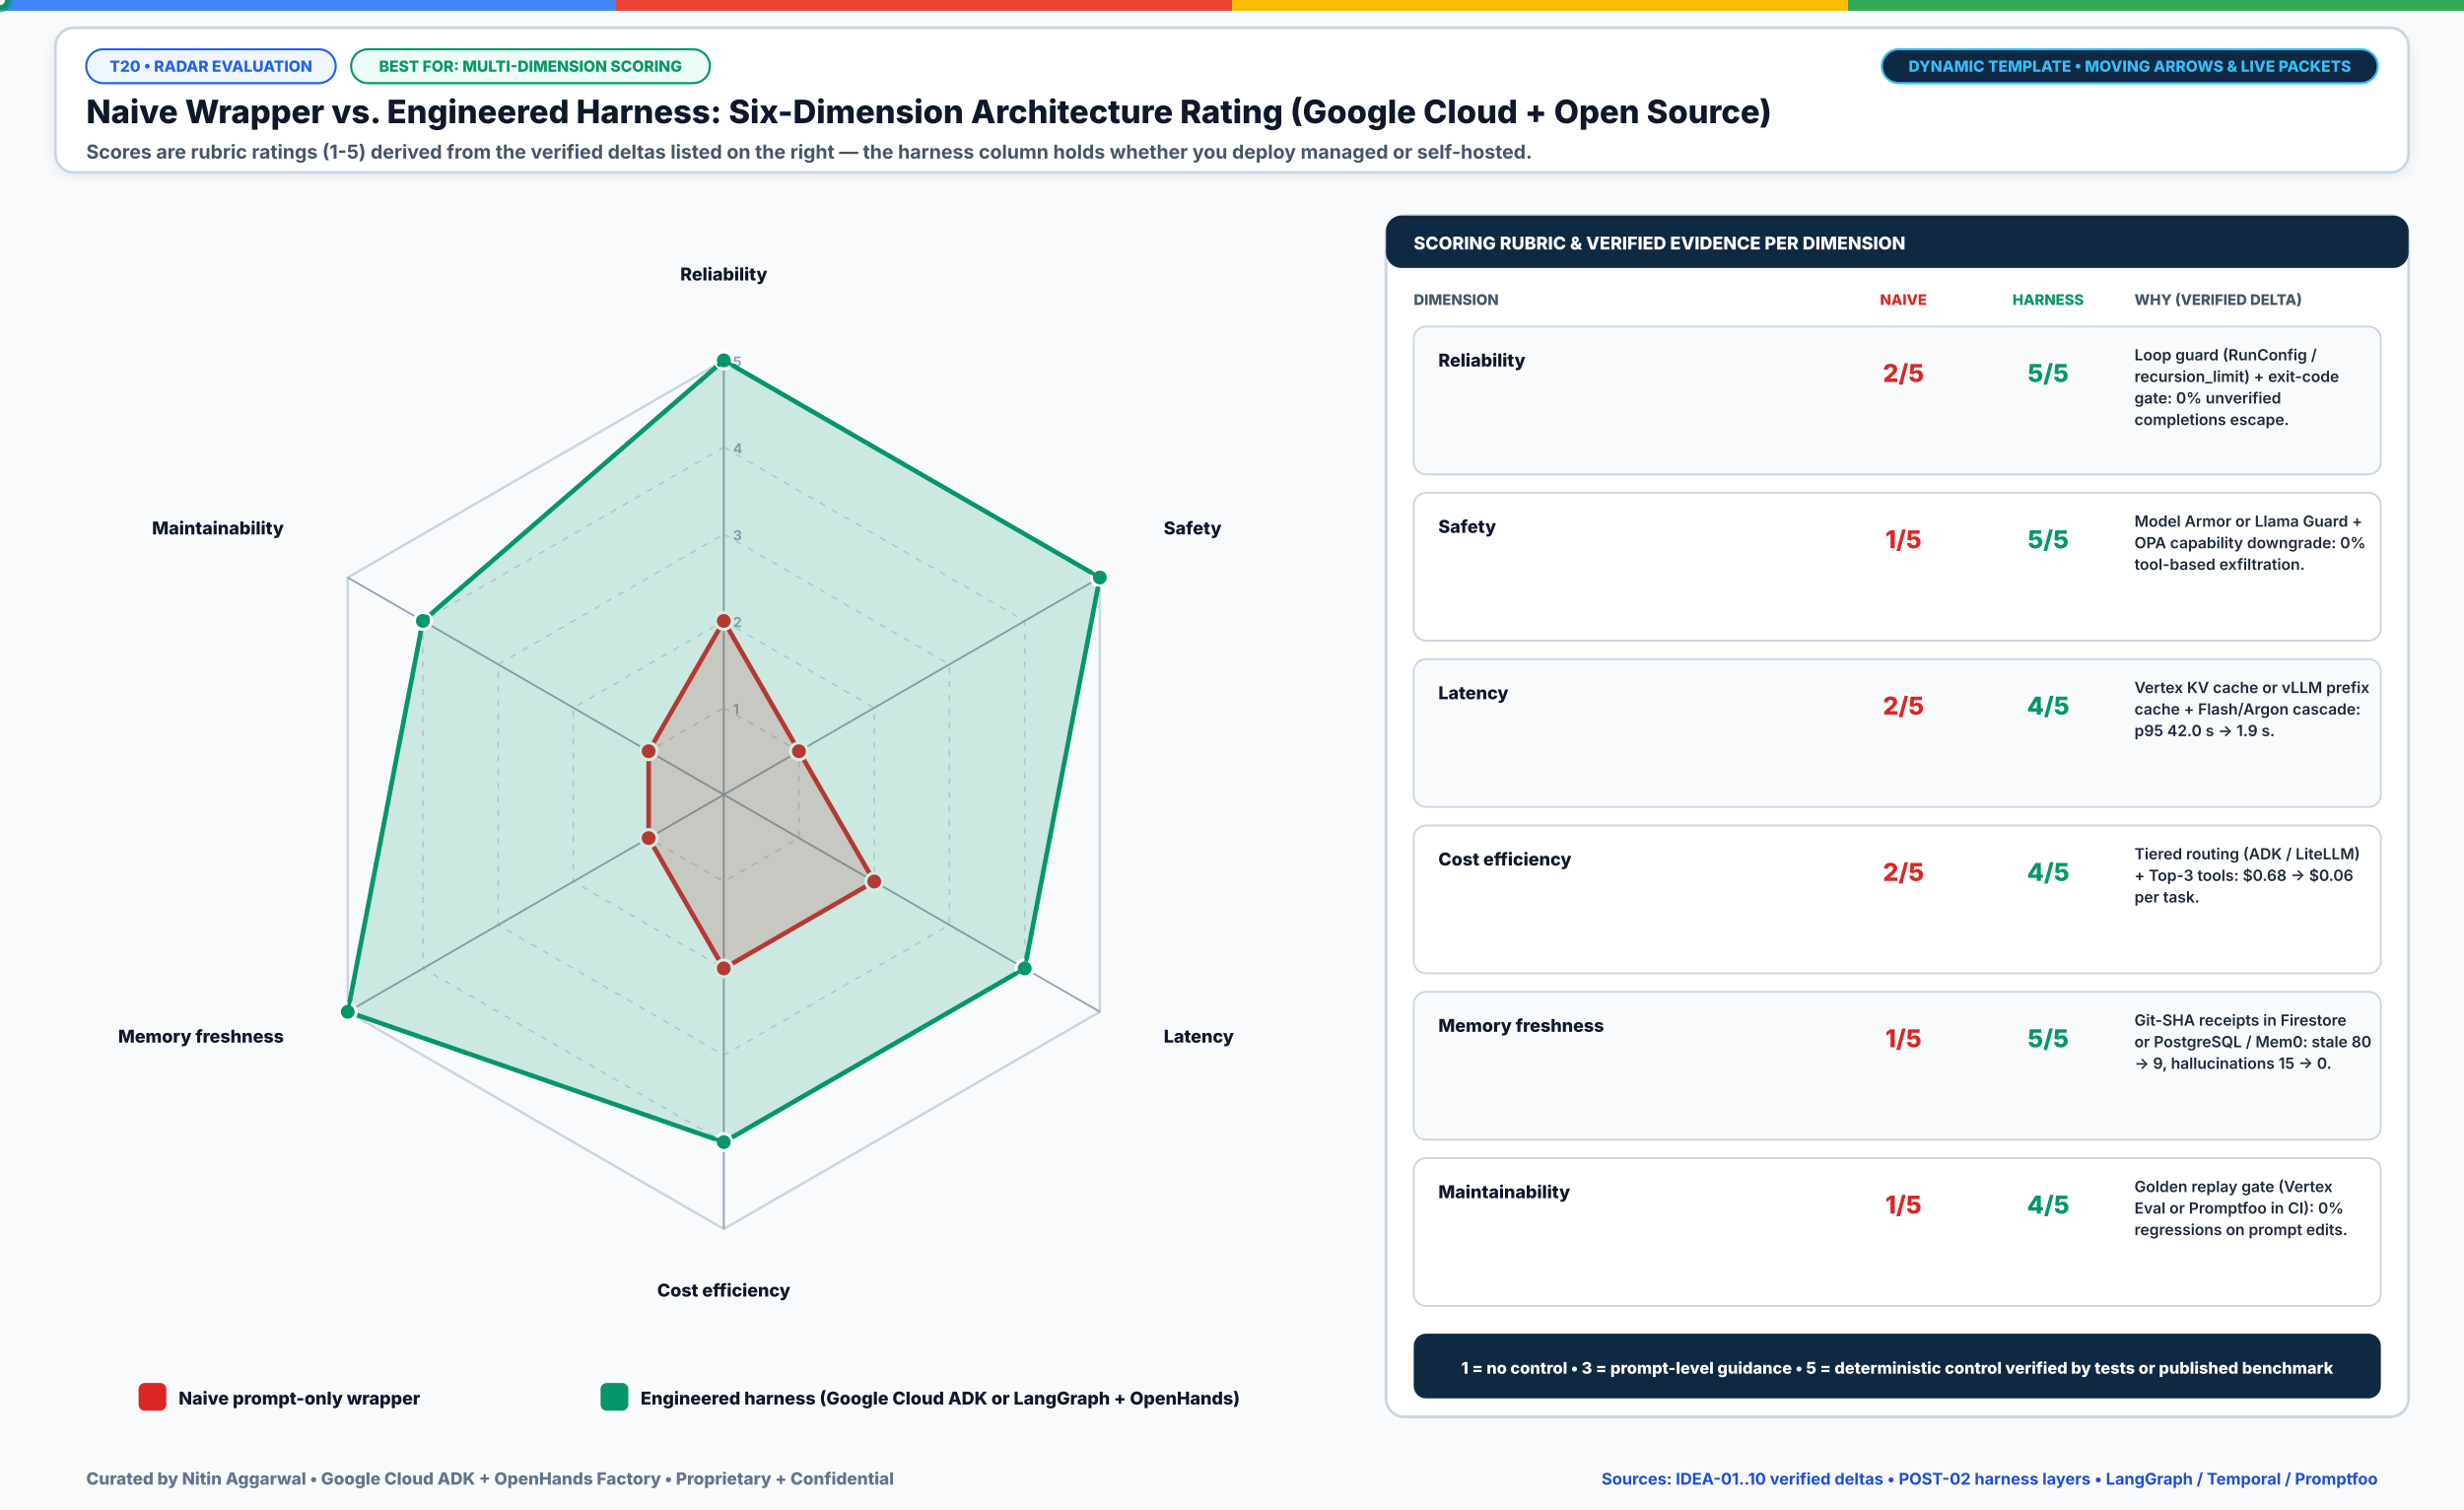
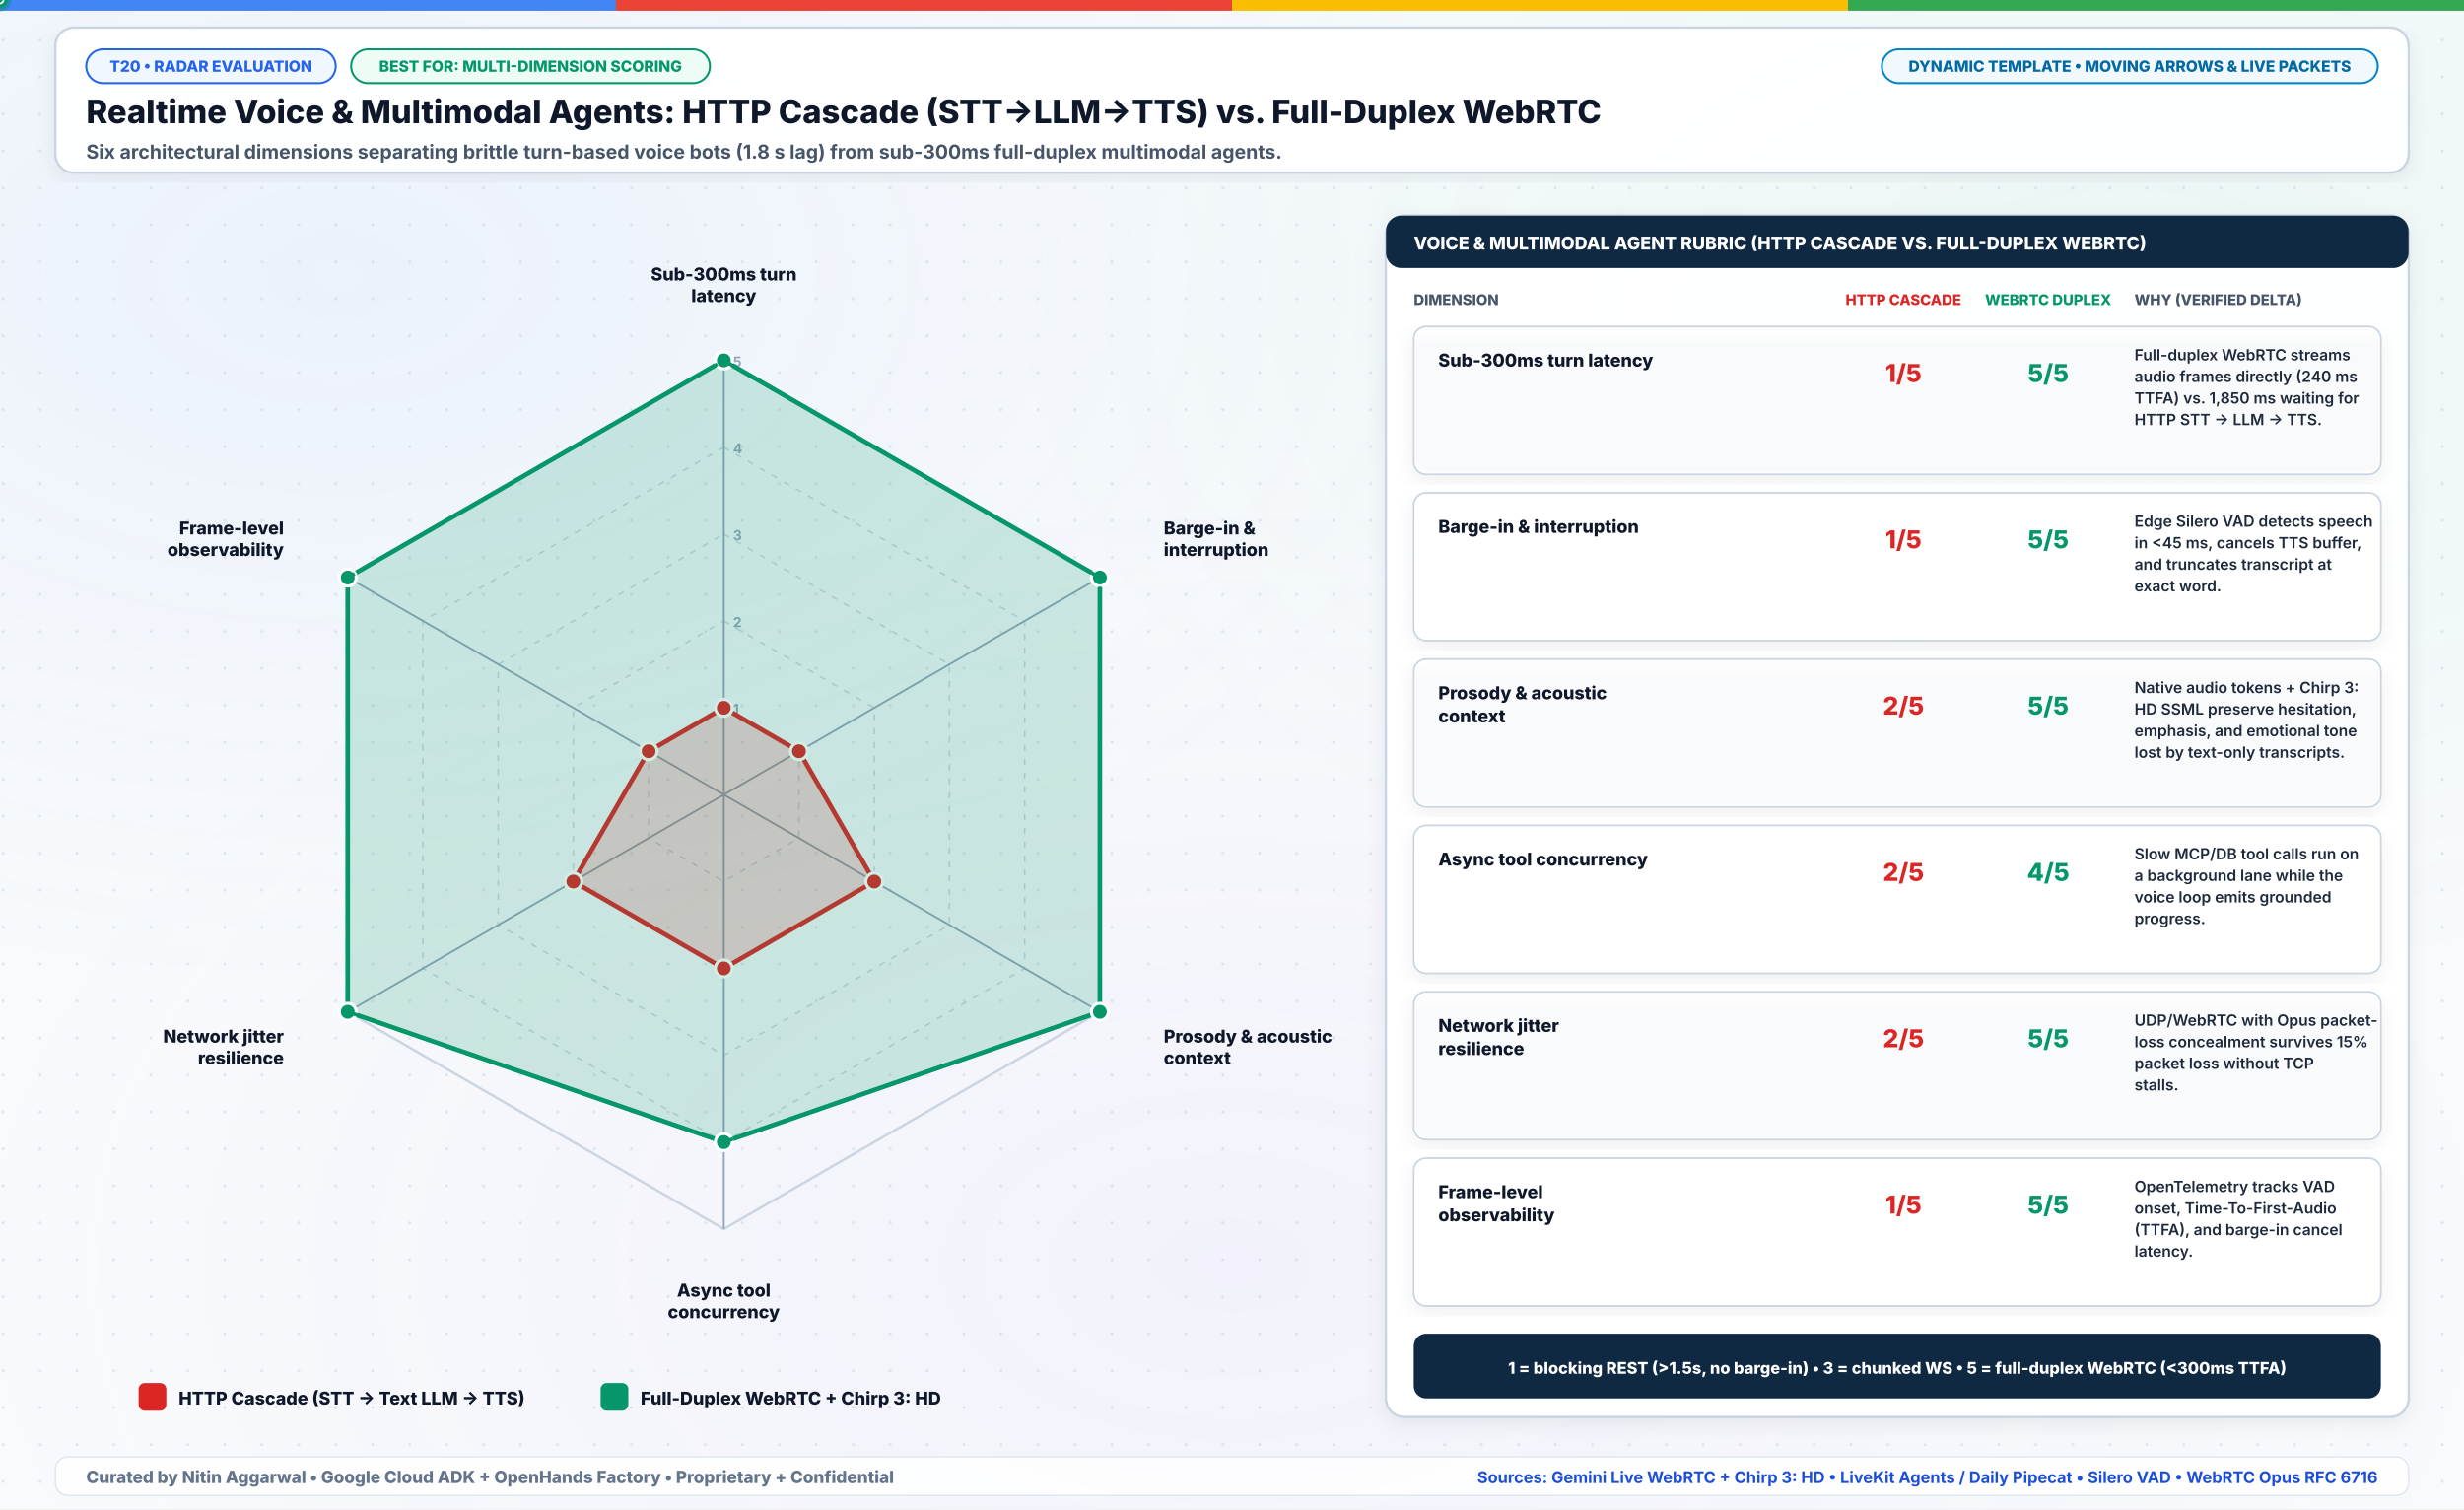
<svg xmlns="http://www.w3.org/2000/svg" viewBox="0 0 1600 980" width="1600" height="980">
  <defs>
-     <filter id="shadow" x="-2%" y="-2%" width="104%" height="108%">
-       <feDropShadow dx="0" dy="3" stdDeviation="4" flood-color="#0F172A" flood-opacity="0.06" />
+     <filter id="shadow" x="-3%" y="-3%" width="106%" height="110%">
+       <feDropShadow dx="0" dy="4" stdDeviation="6" flood-color="#0F172A" flood-opacity="0.065" />
    </filter>
+     <linearGradient id="glassCardGrad" x1="0" y1="0" x2="0" y2="1">
+       <stop offset="0%" stop-color="#FFFFFF" stop-opacity="0.96" />
+       <stop offset="100%" stop-color="#F8FAFC" stop-opacity="0.90" />
+     </linearGradient>
+     <linearGradient id="glassSheen" x1="0" y1="0" x2="0" y2="1">
+       <stop offset="0%" stop-color="#FFFFFF" stop-opacity="0.72" />
+       <stop offset="100%" stop-color="#FFFFFF" stop-opacity="0.0" />
+     </linearGradient>
+     <radialGradient id="meshBlue" cx="14%" cy="18%" r="48%">
+       <stop offset="0%" stop-color="#4285F4" stop-opacity="0.065" />
+       <stop offset="100%" stop-color="#4285F4" stop-opacity="0.0" />
+     </radialGradient>
+     <radialGradient id="meshEmerald" cx="86%" cy="20%" r="46%">
+       <stop offset="0%" stop-color="#10B981" stop-opacity="0.055" />
+       <stop offset="100%" stop-color="#10B981" stop-opacity="0.0" />
+     </radialGradient>
+     <radialGradient id="meshViolet" cx="50%" cy="84%" r="52%">
+       <stop offset="0%" stop-color="#8B5CF6" stop-opacity="0.048" />
+       <stop offset="100%" stop-color="#8B5CF6" stop-opacity="0.0" />
+     </radialGradient>
+     <pattern id="archGrid" width="24" height="24" patternUnits="userSpaceOnUse">
+       <circle cx="2" cy="2" r="1" fill="#94A3B8" fill-opacity="0.22" />
+     </pattern>
    <style>
@keyframes flowDash { from { stroke-dashoffset: 40; } to { stroke-dashoffset: 0; } }
.flow-line { animation: flowDash 1.0s linear infinite; }
@keyframes pulseStroke { 0%,100% { stroke-width: 2.4px; } 50% { stroke-width: 5px; } }
.pulse { animation: pulseStroke 2.2s ease-in-out infinite; }
@keyframes blink { 0%,100% { opacity: 1; } 50% { opacity: 0.35; } }
.blink { animation: blink 1.4s ease-in-out infinite; }
@keyframes growX { from { transform: scaleX(0.02); } to { transform: scaleX(1); } }
.grow-x { transform-box: fill-box; transform-origin: left center; animation: growX 1.5s ease-out 0.2s both; }
@keyframes breathe { 0%,100% { transform: scale(1); } 50% { transform: scale(1.05); } }
.breathe { transform-box: fill-box; transform-origin: center; animation: breathe 2.6s ease-in-out infinite; }
</style>
  </defs>
  <rect x="0.0" y="0.0" width="1600.0" height="980.0" rx="0" fill="#F8FAFC" />
+   <rect x="0" y="0" width="1600" height="980" fill="url(#meshBlue)" />
+   <rect x="0" y="0" width="1600" height="980" fill="url(#meshEmerald)" />
+   <rect x="0" y="0" width="1600" height="980" fill="url(#meshViolet)" />
+   <rect x="0" y="0" width="1600" height="980" fill="url(#archGrid)" />
  <rect x="0.0" y="0.0" width="400.0" height="7.0" rx="0" fill="#4285F4" />
  <rect x="400.0" y="0.0" width="400.0" height="7.0" rx="0" fill="#EA4335" />
  <rect x="800.0" y="0.0" width="400.0" height="7.0" rx="0" fill="#FBBC04" />
  <rect x="1200.0" y="0.0" width="400.0" height="7.0" rx="0" fill="#34A853" />
-   <rect x="36.0" y="18.0" width="1528.0" height="94.0" rx="12" fill="#FFFFFF" stroke="#CBD5E1" stroke-width="1.8" filter="url(#shadow)" />
-   <rect x="56.0" y="32.0" width="162" height="22" rx="11.0" fill="#EFF6FF" stroke="#2563EB" stroke-width="1.4" />
+   <rect x="36.0" y="18.0" width="1528.0" height="94.0" rx="12" fill="#FFFFFF" stroke="#CBD5E1" stroke-width="1.8" filter="url(#shadow)" fill-opacity="0.96" />
+   <rect x="37.2" y="19.2" width="1525.6" height="91.6" rx="10.8" fill="none" stroke="#FFFFFF" stroke-opacity="0.82" stroke-width="1" />
+   <rect x="38.0" y="19.8" width="1524.0" height="11.3" rx="9.8" fill="url(#glassSheen)" pointer-events="none" />
+   <rect x="56.0" y="32.0" width="162" height="22" rx="11.0" fill="#EFF6FF" fill-opacity="0.98" stroke="#2563EB" stroke-width="1.3" />
  <text x="137.0" y="46.6" font-family="Inter, -apple-system, Helvetica, Arial, sans-serif" font-size="10" font-weight="800" fill="#2563EB" text-anchor="middle">T20 • RADAR EVALUATION</text>
-   <rect x="228.0" y="32.0" width="233" height="22" rx="11.0" fill="#ECFDF5" stroke="#059669" stroke-width="1.4" />
+   <rect x="228.0" y="32.0" width="233" height="22" rx="11.0" fill="#ECFDF5" fill-opacity="0.98" stroke="#059669" stroke-width="1.3" />
  <text x="344.5" y="46.6" font-family="Inter, -apple-system, Helvetica, Arial, sans-serif" font-size="10" font-weight="800" fill="#059669" text-anchor="middle">BEST FOR: MULTI-DIMENSION SCORING</text>
-   <rect x="1222.0" y="32.0" width="322" height="22" rx="11.0" fill="#0F2942" stroke="#38BDF8" stroke-width="1.4" />
-   <text x="1383.0" y="46.6" font-family="Inter, -apple-system, Helvetica, Arial, sans-serif" font-size="10" font-weight="800" fill="#38BDF8" text-anchor="middle">DYNAMIC TEMPLATE • MOVING ARROWS &amp; LIVE PACKETS</text>
-   <text x="56.0" y="80.0" font-family="Inter, -apple-system, Helvetica, Arial, sans-serif" font-size="21" font-weight="800" fill="#0F172A" text-anchor="start">Naive Wrapper vs. Engineered Harness: Six-Dimension Architecture Rating (Google Cloud + Open Source)</text>
-   <text x="56.0" y="103.0" font-family="Inter, -apple-system, Helvetica, Arial, sans-serif" font-size="12.5" font-weight="700" fill="#475569" text-anchor="start">Scores are rubric ratings (1-5) derived from the verified deltas listed on the right — the harness column holds whether you deploy managed or self-hosted.</text>
+   <rect x="1222.0" y="32.0" width="322" height="22" rx="11.0" fill="#F0F9FF" fill-opacity="0.98" stroke="#0284C7" stroke-width="1.3" />
+   <text x="1383.0" y="46.6" font-family="Inter, -apple-system, Helvetica, Arial, sans-serif" font-size="10" font-weight="800" fill="#0369A1" text-anchor="middle">DYNAMIC TEMPLATE • MOVING ARROWS &amp; LIVE PACKETS</text>
+   <text x="56.0" y="80.0" font-family="Inter, -apple-system, Helvetica, Arial, sans-serif" font-size="21" font-weight="800" fill="#0F172A" text-anchor="start">Realtime Voice &amp; Multimodal Agents: HTTP Cascade (STT-&gt;LLM-&gt;TTS) vs. Full-Duplex WebRTC</text>
+   <text x="56.0" y="103.0" font-family="Inter, -apple-system, Helvetica, Arial, sans-serif" font-size="12.5" font-weight="700" fill="#475569" text-anchor="start">Six architectural dimensions separating brittle turn-based voice bots (1.8 s lag) from sub-300ms full-duplex multimodal agents.</text>
  <polygon points="470.0,459.6 518.8,487.8 518.8,544.2 470.0,572.4 421.2,544.2 421.2,487.8" fill="none" stroke="#CBD5E1" stroke-width="1" stroke-dasharray="4 5" />
  <text x="476.0" y="463.6" font-family="Inter, -apple-system, Helvetica, Arial, sans-serif" font-size="9" font-weight="700" fill="#94A3B8" text-anchor="start">1</text>
  <polygon points="470.0,403.2 567.7,459.6 567.7,572.4 470.0,628.8 372.3,572.4 372.3,459.6" fill="none" stroke="#CBD5E1" stroke-width="1" stroke-dasharray="4 5" />
  <text x="476.0" y="407.2" font-family="Inter, -apple-system, Helvetica, Arial, sans-serif" font-size="9" font-weight="700" fill="#94A3B8" text-anchor="start">2</text>
  <polygon points="470.0,346.8 616.5,431.4 616.5,600.6 470.0,685.2 323.5,600.6 323.5,431.4" fill="none" stroke="#CBD5E1" stroke-width="1" stroke-dasharray="4 5" />
  <text x="476.0" y="350.8" font-family="Inter, -apple-system, Helvetica, Arial, sans-serif" font-size="9" font-weight="700" fill="#94A3B8" text-anchor="start">3</text>
  <polygon points="470.0,290.4 665.4,403.2 665.4,628.8 470.0,741.6 274.6,628.8 274.6,403.2" fill="none" stroke="#CBD5E1" stroke-width="1" stroke-dasharray="4 5" />
  <text x="476.0" y="294.4" font-family="Inter, -apple-system, Helvetica, Arial, sans-serif" font-size="9" font-weight="700" fill="#94A3B8" text-anchor="start">4</text>
  <polygon points="470.0,234.0 714.2,375.0 714.2,657.0 470.0,798.0 225.8,657.0 225.8,375.0" fill="none" stroke="#CBD5E1" stroke-width="1.6" stroke-dasharray="" />
  <text x="476.0" y="238.0" font-family="Inter, -apple-system, Helvetica, Arial, sans-serif" font-size="9" font-weight="700" fill="#94A3B8" text-anchor="start">5</text>
  <line x1="470" y1="516" x2="470.0" y2="234.0" stroke="#94A3B8" stroke-width="1.2" />
-   <text x="470.0" y="182.1" font-family="Inter, -apple-system, Helvetica, Arial, sans-serif" font-size="11.5" font-weight="800" fill="#0F172A" text-anchor="middle">Reliability</text>
+   <text x="470.0" y="182.1" font-family="Inter, -apple-system, Helvetica, Arial, sans-serif" font-size="11.5" font-weight="800" fill="#0F172A" text-anchor="middle">Sub-300ms turn</text>
+   <text x="470.0" y="196.1" font-family="Inter, -apple-system, Helvetica, Arial, sans-serif" font-size="11.5" font-weight="800" fill="#0F172A" text-anchor="middle">latency</text>
  <line x1="470" y1="516" x2="714.2" y2="375.0" stroke="#94A3B8" stroke-width="1.2" />
-   <text x="755.7" y="347.0" font-family="Inter, -apple-system, Helvetica, Arial, sans-serif" font-size="11.5" font-weight="800" fill="#0F172A" text-anchor="start">Safety</text>
+   <text x="755.7" y="347.0" font-family="Inter, -apple-system, Helvetica, Arial, sans-serif" font-size="11.5" font-weight="800" fill="#0F172A" text-anchor="start">Barge-in &amp;</text>
+   <text x="755.7" y="361.0" font-family="Inter, -apple-system, Helvetica, Arial, sans-serif" font-size="11.5" font-weight="800" fill="#0F172A" text-anchor="start">interruption</text>
  <line x1="470" y1="516" x2="714.2" y2="657.0" stroke="#94A3B8" stroke-width="1.2" />
-   <text x="755.7" y="677.0" font-family="Inter, -apple-system, Helvetica, Arial, sans-serif" font-size="11.5" font-weight="800" fill="#0F172A" text-anchor="start">Latency</text>
+   <text x="755.7" y="677.0" font-family="Inter, -apple-system, Helvetica, Arial, sans-serif" font-size="11.5" font-weight="800" fill="#0F172A" text-anchor="start">Prosody &amp; acoustic</text>
+   <text x="755.7" y="691.0" font-family="Inter, -apple-system, Helvetica, Arial, sans-serif" font-size="11.5" font-weight="800" fill="#0F172A" text-anchor="start">context</text>
  <line x1="470" y1="516" x2="470.0" y2="798.0" stroke="#94A3B8" stroke-width="1.2" />
-   <text x="470.0" y="841.9" font-family="Inter, -apple-system, Helvetica, Arial, sans-serif" font-size="11.5" font-weight="800" fill="#0F172A" text-anchor="middle">Cost efficiency</text>
+   <text x="470.0" y="841.9" font-family="Inter, -apple-system, Helvetica, Arial, sans-serif" font-size="11.5" font-weight="800" fill="#0F172A" text-anchor="middle">Async tool</text>
+   <text x="470.0" y="855.9" font-family="Inter, -apple-system, Helvetica, Arial, sans-serif" font-size="11.5" font-weight="800" fill="#0F172A" text-anchor="middle">concurrency</text>
  <line x1="470" y1="516" x2="225.8" y2="657.0" stroke="#94A3B8" stroke-width="1.2" />
-   <text x="184.3" y="677.0" font-family="Inter, -apple-system, Helvetica, Arial, sans-serif" font-size="11.5" font-weight="800" fill="#0F172A" text-anchor="end">Memory freshness</text>
+   <text x="184.3" y="677.0" font-family="Inter, -apple-system, Helvetica, Arial, sans-serif" font-size="11.5" font-weight="800" fill="#0F172A" text-anchor="end">Network jitter</text>
+   <text x="184.3" y="691.0" font-family="Inter, -apple-system, Helvetica, Arial, sans-serif" font-size="11.5" font-weight="800" fill="#0F172A" text-anchor="end">resilience</text>
  <line x1="470" y1="516" x2="225.8" y2="375.0" stroke="#94A3B8" stroke-width="1.2" />
-   <text x="184.3" y="347.0" font-family="Inter, -apple-system, Helvetica, Arial, sans-serif" font-size="11.5" font-weight="800" fill="#0F172A" text-anchor="end">Maintainability</text>
-   <polygon points="470.0,403.2 518.8,487.8 567.7,572.4 470.0,628.8 421.2,544.2 421.2,487.8" fill="#DC2626" fill-opacity="0.18" stroke="#DC2626" stroke-width="3" stroke-linejoin="round" />
-   <circle cx="470.0" cy="403.2" r="5.5" fill="#DC2626" stroke="#FFFFFF" stroke-width="2" />
+   <text x="184.3" y="347.0" font-family="Inter, -apple-system, Helvetica, Arial, sans-serif" font-size="11.5" font-weight="800" fill="#0F172A" text-anchor="end">Frame-level</text>
+   <text x="184.3" y="361.0" font-family="Inter, -apple-system, Helvetica, Arial, sans-serif" font-size="11.5" font-weight="800" fill="#0F172A" text-anchor="end">observability</text>
+   <polygon points="470.0,459.6 518.8,487.8 567.7,572.4 470.0,628.8 372.3,572.4 421.2,487.8" fill="#DC2626" fill-opacity="0.18" stroke="#DC2626" stroke-width="3" stroke-linejoin="round" />
+   <circle cx="470.0" cy="459.6" r="5.5" fill="#DC2626" stroke="#FFFFFF" stroke-width="2" />
  <circle cx="518.8" cy="487.8" r="5.5" fill="#DC2626" stroke="#FFFFFF" stroke-width="2" />
  <circle cx="567.7" cy="572.4" r="5.5" fill="#DC2626" stroke="#FFFFFF" stroke-width="2" />
  <circle cx="470.0" cy="628.8" r="5.5" fill="#DC2626" stroke="#FFFFFF" stroke-width="2" />
-   <circle cx="421.2" cy="544.2" r="5.5" fill="#DC2626" stroke="#FFFFFF" stroke-width="2" />
+   <circle cx="372.3" cy="572.4" r="5.5" fill="#DC2626" stroke="#FFFFFF" stroke-width="2" />
  <circle cx="421.2" cy="487.8" r="5.5" fill="#DC2626" stroke="#FFFFFF" stroke-width="2" />
-   <polygon points="470.0,234.0 714.2,375.0 665.4,628.8 470.0,741.6 225.8,657.0 274.6,403.2" fill="#059669" fill-opacity="0.18" stroke="#059669" stroke-width="3" stroke-linejoin="round" />
+   <polygon points="470.0,234.0 714.2,375.0 714.2,657.0 470.0,741.6 225.8,657.0 225.8,375.0" fill="#059669" fill-opacity="0.18" stroke="#059669" stroke-width="3" stroke-linejoin="round" />
  <circle cx="470.0" cy="234.0" r="5.5" fill="#059669" stroke="#FFFFFF" stroke-width="2" />
  <circle cx="714.2" cy="375.0" r="5.5" fill="#059669" stroke="#FFFFFF" stroke-width="2" />
-   <circle cx="665.4" cy="628.8" r="5.5" fill="#059669" stroke="#FFFFFF" stroke-width="2" />
+   <circle cx="714.2" cy="657.0" r="5.5" fill="#059669" stroke="#FFFFFF" stroke-width="2" />
  <circle cx="470.0" cy="741.6" r="5.5" fill="#059669" stroke="#FFFFFF" stroke-width="2" />
  <circle cx="225.8" cy="657.0" r="5.5" fill="#059669" stroke="#FFFFFF" stroke-width="2" />
-   <circle cx="274.6" cy="403.2" r="5.5" fill="#059669" stroke="#FFFFFF" stroke-width="2" />
-   <path d="M 470.0 234.0 L 714.2 375.0 L 665.4 628.8 L 470.0 741.6 L 225.8 657.0 L 274.6 403.2 L 470.0 234.0" class="flow-line" fill="none" stroke="#059669" stroke-width="2.4" stroke-linejoin="round" stroke-dasharray="8 8" stroke-dashoffset="0.0" />
+   <circle cx="225.8" cy="375.0" r="5.5" fill="#059669" stroke="#FFFFFF" stroke-width="2" />
+   <path d="M 470.0 234.0 L 714.2 375.0 L 714.2 657.0 L 470.0 741.6 L 225.8 657.0 L 225.8 375.0 L 470.0 234.0" class="flow-line" fill="none" stroke="#059669" stroke-width="2.4" stroke-linejoin="round" stroke-dasharray="8 8" stroke-dashoffset="0.0" />
  <g>
-     <circle r="8" fill="#059669" fill-opacity="0.26" />
-     <circle r="4.6" fill="#FFFFFF" stroke="#059669" stroke-width="2.6" />
-     <animateMotion dur="3.40s" begin="-0.00s" repeatCount="indefinite" path="M 470.0 234.0 L 714.2 375.0 L 665.4 628.8 L 470.0 741.6 L 225.8 657.0 L 274.6 403.2 L 470.0 234.0" />
+     <circle r="7.4" fill="#059669" fill-opacity="0.15" />
+     <circle r="5.0" fill="#059669" fill-opacity="0.28" />
+     <circle r="3.8" fill="#FFFFFF" stroke="#059669" stroke-width="2.0" />
+     <circle r="1.7" fill="#059669" />
+     <animateMotion dur="3.40s" begin="-0.00s" repeatCount="indefinite" path="M 470.0 234.0 L 714.2 375.0 L 714.2 657.0 L 470.0 741.6 L 225.8 657.0 L 225.8 375.0 L 470.0 234.0" />
  </g>
  <g>
-     <circle r="8" fill="#059669" fill-opacity="0.26" />
-     <circle r="4.6" fill="#FFFFFF" stroke="#059669" stroke-width="2.6" />
-     <animateMotion dur="3.40s" begin="-1.13s" repeatCount="indefinite" path="M 470.0 234.0 L 714.2 375.0 L 665.4 628.8 L 470.0 741.6 L 225.8 657.0 L 274.6 403.2 L 470.0 234.0" />
+     <circle r="7.4" fill="#059669" fill-opacity="0.15" />
+     <circle r="5.0" fill="#059669" fill-opacity="0.28" />
+     <circle r="3.8" fill="#FFFFFF" stroke="#059669" stroke-width="2.0" />
+     <circle r="1.7" fill="#059669" />
+     <animateMotion dur="3.40s" begin="-1.13s" repeatCount="indefinite" path="M 470.0 234.0 L 714.2 375.0 L 714.2 657.0 L 470.0 741.6 L 225.8 657.0 L 225.8 375.0 L 470.0 234.0" />
  </g>
  <g>
-     <circle r="8" fill="#059669" fill-opacity="0.26" />
-     <circle r="4.6" fill="#FFFFFF" stroke="#059669" stroke-width="2.6" />
-     <animateMotion dur="3.40s" begin="-2.27s" repeatCount="indefinite" path="M 470.0 234.0 L 714.2 375.0 L 665.4 628.8 L 470.0 741.6 L 225.8 657.0 L 274.6 403.2 L 470.0 234.0" />
+     <circle r="7.4" fill="#059669" fill-opacity="0.15" />
+     <circle r="5.0" fill="#059669" fill-opacity="0.28" />
+     <circle r="3.8" fill="#FFFFFF" stroke="#059669" stroke-width="2.0" />
+     <circle r="1.7" fill="#059669" />
+     <animateMotion dur="3.40s" begin="-2.27s" repeatCount="indefinite" path="M 470.0 234.0 L 714.2 375.0 L 714.2 657.0 L 470.0 741.6 L 225.8 657.0 L 225.8 375.0 L 470.0 234.0" />
  </g>
  <rect x="90.0" y="898.0" width="18.0" height="18.0" rx="4" fill="#DC2626" />
-   <text x="116.0" y="912.0" font-family="Inter, -apple-system, Helvetica, Arial, sans-serif" font-size="11.5" font-weight="800" fill="#0F172A" text-anchor="start">Naive prompt-only wrapper</text>
+   <text x="116.0" y="912.0" font-family="Inter, -apple-system, Helvetica, Arial, sans-serif" font-size="11.5" font-weight="800" fill="#0F172A" text-anchor="start">HTTP Cascade (STT -&gt; Text LLM -&gt; TTS)</text>
  <rect x="390.0" y="898.0" width="18.0" height="18.0" rx="4" fill="#059669" />
-   <text x="416.0" y="912.0" font-family="Inter, -apple-system, Helvetica, Arial, sans-serif" font-size="11.5" font-weight="800" fill="#0F172A" text-anchor="start">Engineered harness (Google Cloud ADK or LangGraph + OpenHands)</text>
-   <rect x="900.0" y="140.0" width="664.0" height="780.0" rx="12" fill="#FFFFFF" stroke="#CBD5E1" stroke-width="1.8" />
+   <text x="416.0" y="912.0" font-family="Inter, -apple-system, Helvetica, Arial, sans-serif" font-size="11.5" font-weight="800" fill="#0F172A" text-anchor="start">Full-Duplex WebRTC + Chirp 3: HD</text>
+   <rect x="900.0" y="140.0" width="664.0" height="780.0" rx="12" fill="#FFFFFF" stroke="#CBD5E1" stroke-width="1.8" filter="url(#shadow)" fill-opacity="0.96" />
+   <rect x="901.2" y="141.2" width="661.6" height="777.6" rx="10.8" fill="none" stroke="#FFFFFF" stroke-opacity="0.82" stroke-width="1" />
+   <rect x="902.0" y="141.8" width="660.0" height="14.0" rx="9.8" fill="url(#glassSheen)" pointer-events="none" />
  <rect x="900.0" y="140.0" width="664.0" height="34.0" rx="10" fill="#0F2942" />
-   <text x="918.0" y="162.0" font-family="Inter, -apple-system, Helvetica, Arial, sans-serif" font-size="11.5" font-weight="800" fill="#FFFFFF" text-anchor="start">SCORING RUBRIC &amp; VERIFIED EVIDENCE PER DIMENSION</text>
+   <text x="918.0" y="162.0" font-family="Inter, -apple-system, Helvetica, Arial, sans-serif" font-size="11.5" font-weight="800" fill="#FFFFFF" text-anchor="start">VOICE &amp; MULTIMODAL AGENT RUBRIC (HTTP CASCADE VS. FULL-DUPLEX WEBRTC)</text>
  <text x="918.0" y="198.0" font-family="Inter, -apple-system, Helvetica, Arial, sans-serif" font-size="9.5" font-weight="800" fill="#475569" text-anchor="start">DIMENSION</text>
-   <text x="1236.0" y="198.0" font-family="Inter, -apple-system, Helvetica, Arial, sans-serif" font-size="9.5" font-weight="800" fill="#DC2626" text-anchor="middle">NAIVE</text>
-   <text x="1330.0" y="198.0" font-family="Inter, -apple-system, Helvetica, Arial, sans-serif" font-size="9.5" font-weight="800" fill="#059669" text-anchor="middle">HARNESS</text>
+   <text x="1236.0" y="198.0" font-family="Inter, -apple-system, Helvetica, Arial, sans-serif" font-size="9.5" font-weight="800" fill="#DC2626" text-anchor="middle">HTTP CASCADE</text>
+   <text x="1330.0" y="198.0" font-family="Inter, -apple-system, Helvetica, Arial, sans-serif" font-size="9.5" font-weight="800" fill="#059669" text-anchor="middle">WEBRTC DUPLEX</text>
  <text x="1386.0" y="198.0" font-family="Inter, -apple-system, Helvetica, Arial, sans-serif" font-size="9.5" font-weight="800" fill="#475569" text-anchor="start">WHY (VERIFIED DELTA)</text>
-   <rect x="918.0" y="212.0" width="628.0" height="96.0" rx="8" fill="#F8FAFC" stroke="#CBD5E1" stroke-width="1.2" />
-   <text x="934.0" y="238.0" font-family="Inter, -apple-system, Helvetica, Arial, sans-serif" font-size="11.5" font-weight="800" fill="#0F172A" text-anchor="start">Reliability</text>
-   <text x="1236.0" y="248.0" font-family="Inter, -apple-system, Helvetica, Arial, sans-serif" font-size="16" font-weight="800" fill="#DC2626" text-anchor="middle">2/5</text>
+   <rect x="918.0" y="212.0" width="628.0" height="96.0" rx="8" fill="#F8FAFC" stroke="#CBD5E1" stroke-width="1.2" filter="url(#shadow)" fill-opacity="0.96" />
+   <rect x="919.2" y="213.2" width="625.6" height="93.6" rx="6.8" fill="none" stroke="#FFFFFF" stroke-opacity="0.82" stroke-width="1" />
+   <rect x="920.0" y="213.8" width="624.0" height="11.5" rx="5.8" fill="url(#glassSheen)" pointer-events="none" />
+   <text x="934.0" y="238.0" font-family="Inter, -apple-system, Helvetica, Arial, sans-serif" font-size="11.5" font-weight="800" fill="#0F172A" text-anchor="start">Sub-300ms turn latency</text>
+   <text x="1236.0" y="248.0" font-family="Inter, -apple-system, Helvetica, Arial, sans-serif" font-size="16" font-weight="800" fill="#DC2626" text-anchor="middle">1/5</text>
  <text x="1330.0" y="248.0" font-family="Inter, -apple-system, Helvetica, Arial, sans-serif" font-size="16" font-weight="800" fill="#059669" text-anchor="middle">5/5</text>
-   <text x="1386.0" y="234.0" font-family="Inter, -apple-system, Helvetica, Arial, sans-serif" font-size="10" font-weight="600" fill="#1E293B" text-anchor="start">Loop guard (RunConfig /</text>
-   <text x="1386.0" y="248.0" font-family="Inter, -apple-system, Helvetica, Arial, sans-serif" font-size="10" font-weight="600" fill="#1E293B" text-anchor="start">recursion_limit) + exit-code</text>
-   <text x="1386.0" y="262.0" font-family="Inter, -apple-system, Helvetica, Arial, sans-serif" font-size="10" font-weight="600" fill="#1E293B" text-anchor="start">gate: 0% unverified</text>
-   <text x="1386.0" y="276.0" font-family="Inter, -apple-system, Helvetica, Arial, sans-serif" font-size="10" font-weight="600" fill="#1E293B" text-anchor="start">completions escape.</text>
-   <rect x="918.0" y="320.0" width="628.0" height="96.0" rx="8" fill="#FFFFFF" stroke="#CBD5E1" stroke-width="1.2" />
-   <text x="934.0" y="346.0" font-family="Inter, -apple-system, Helvetica, Arial, sans-serif" font-size="11.5" font-weight="800" fill="#0F172A" text-anchor="start">Safety</text>
+   <text x="1386.0" y="234.0" font-family="Inter, -apple-system, Helvetica, Arial, sans-serif" font-size="10" font-weight="600" fill="#1E293B" text-anchor="start">Full-duplex WebRTC streams</text>
+   <text x="1386.0" y="248.0" font-family="Inter, -apple-system, Helvetica, Arial, sans-serif" font-size="10" font-weight="600" fill="#1E293B" text-anchor="start">audio frames directly (240 ms</text>
+   <text x="1386.0" y="262.0" font-family="Inter, -apple-system, Helvetica, Arial, sans-serif" font-size="10" font-weight="600" fill="#1E293B" text-anchor="start">TTFA) vs. 1,850 ms waiting for</text>
+   <text x="1386.0" y="276.0" font-family="Inter, -apple-system, Helvetica, Arial, sans-serif" font-size="10" font-weight="600" fill="#1E293B" text-anchor="start">HTTP STT -&gt; LLM -&gt; TTS.</text>
+   <rect x="918.0" y="320.0" width="628.0" height="96.0" rx="8" fill="#FFFFFF" stroke="#CBD5E1" stroke-width="1.2" filter="url(#shadow)" fill-opacity="0.96" />
+   <rect x="919.2" y="321.2" width="625.6" height="93.6" rx="6.8" fill="none" stroke="#FFFFFF" stroke-opacity="0.82" stroke-width="1" />
+   <rect x="920.0" y="321.8" width="624.0" height="11.5" rx="5.8" fill="url(#glassSheen)" pointer-events="none" />
+   <text x="934.0" y="346.0" font-family="Inter, -apple-system, Helvetica, Arial, sans-serif" font-size="11.5" font-weight="800" fill="#0F172A" text-anchor="start">Barge-in &amp; interruption</text>
  <text x="1236.0" y="356.0" font-family="Inter, -apple-system, Helvetica, Arial, sans-serif" font-size="16" font-weight="800" fill="#DC2626" text-anchor="middle">1/5</text>
  <text x="1330.0" y="356.0" font-family="Inter, -apple-system, Helvetica, Arial, sans-serif" font-size="16" font-weight="800" fill="#059669" text-anchor="middle">5/5</text>
-   <text x="1386.0" y="342.0" font-family="Inter, -apple-system, Helvetica, Arial, sans-serif" font-size="10" font-weight="600" fill="#1E293B" text-anchor="start">Model Armor or Llama Guard +</text>
-   <text x="1386.0" y="356.0" font-family="Inter, -apple-system, Helvetica, Arial, sans-serif" font-size="10" font-weight="600" fill="#1E293B" text-anchor="start">OPA capability downgrade: 0%</text>
-   <text x="1386.0" y="370.0" font-family="Inter, -apple-system, Helvetica, Arial, sans-serif" font-size="10" font-weight="600" fill="#1E293B" text-anchor="start">tool-based exfiltration.</text>
-   <rect x="918.0" y="428.0" width="628.0" height="96.0" rx="8" fill="#F8FAFC" stroke="#CBD5E1" stroke-width="1.2" />
-   <text x="934.0" y="454.0" font-family="Inter, -apple-system, Helvetica, Arial, sans-serif" font-size="11.5" font-weight="800" fill="#0F172A" text-anchor="start">Latency</text>
+   <text x="1386.0" y="342.0" font-family="Inter, -apple-system, Helvetica, Arial, sans-serif" font-size="10" font-weight="600" fill="#1E293B" text-anchor="start">Edge Silero VAD detects speech</text>
+   <text x="1386.0" y="356.0" font-family="Inter, -apple-system, Helvetica, Arial, sans-serif" font-size="10" font-weight="600" fill="#1E293B" text-anchor="start">in &lt;45 ms, cancels TTS buffer,</text>
+   <text x="1386.0" y="370.0" font-family="Inter, -apple-system, Helvetica, Arial, sans-serif" font-size="10" font-weight="600" fill="#1E293B" text-anchor="start">and truncates transcript at</text>
+   <text x="1386.0" y="384.0" font-family="Inter, -apple-system, Helvetica, Arial, sans-serif" font-size="10" font-weight="600" fill="#1E293B" text-anchor="start">exact word.</text>
+   <rect x="918.0" y="428.0" width="628.0" height="96.0" rx="8" fill="#F8FAFC" stroke="#CBD5E1" stroke-width="1.2" filter="url(#shadow)" fill-opacity="0.96" />
+   <rect x="919.2" y="429.2" width="625.6" height="93.6" rx="6.8" fill="none" stroke="#FFFFFF" stroke-opacity="0.82" stroke-width="1" />
+   <rect x="920.0" y="429.8" width="624.0" height="11.5" rx="5.8" fill="url(#glassSheen)" pointer-events="none" />
+   <text x="934.0" y="454.0" font-family="Inter, -apple-system, Helvetica, Arial, sans-serif" font-size="11.5" font-weight="800" fill="#0F172A" text-anchor="start">Prosody &amp; acoustic</text>
+   <text x="934.0" y="469.0" font-family="Inter, -apple-system, Helvetica, Arial, sans-serif" font-size="11.5" font-weight="800" fill="#0F172A" text-anchor="start">context</text>
  <text x="1236.0" y="464.0" font-family="Inter, -apple-system, Helvetica, Arial, sans-serif" font-size="16" font-weight="800" fill="#DC2626" text-anchor="middle">2/5</text>
-   <text x="1330.0" y="464.0" font-family="Inter, -apple-system, Helvetica, Arial, sans-serif" font-size="16" font-weight="800" fill="#059669" text-anchor="middle">4/5</text>
-   <text x="1386.0" y="450.0" font-family="Inter, -apple-system, Helvetica, Arial, sans-serif" font-size="10" font-weight="600" fill="#1E293B" text-anchor="start">Vertex KV cache or vLLM prefix</text>
-   <text x="1386.0" y="464.0" font-family="Inter, -apple-system, Helvetica, Arial, sans-serif" font-size="10" font-weight="600" fill="#1E293B" text-anchor="start">cache + Flash/Argon cascade:</text>
-   <text x="1386.0" y="478.0" font-family="Inter, -apple-system, Helvetica, Arial, sans-serif" font-size="10" font-weight="600" fill="#1E293B" text-anchor="start">p95 42.0 s -&gt; 1.9 s.</text>
-   <rect x="918.0" y="536.0" width="628.0" height="96.0" rx="8" fill="#FFFFFF" stroke="#CBD5E1" stroke-width="1.2" />
-   <text x="934.0" y="562.0" font-family="Inter, -apple-system, Helvetica, Arial, sans-serif" font-size="11.5" font-weight="800" fill="#0F172A" text-anchor="start">Cost efficiency</text>
+   <text x="1330.0" y="464.0" font-family="Inter, -apple-system, Helvetica, Arial, sans-serif" font-size="16" font-weight="800" fill="#059669" text-anchor="middle">5/5</text>
+   <text x="1386.0" y="450.0" font-family="Inter, -apple-system, Helvetica, Arial, sans-serif" font-size="10" font-weight="600" fill="#1E293B" text-anchor="start">Native audio tokens + Chirp 3:</text>
+   <text x="1386.0" y="464.0" font-family="Inter, -apple-system, Helvetica, Arial, sans-serif" font-size="10" font-weight="600" fill="#1E293B" text-anchor="start">HD SSML preserve hesitation,</text>
+   <text x="1386.0" y="478.0" font-family="Inter, -apple-system, Helvetica, Arial, sans-serif" font-size="10" font-weight="600" fill="#1E293B" text-anchor="start">emphasis, and emotional tone</text>
+   <text x="1386.0" y="492.0" font-family="Inter, -apple-system, Helvetica, Arial, sans-serif" font-size="10" font-weight="600" fill="#1E293B" text-anchor="start">lost by text-only transcripts.</text>
+   <rect x="918.0" y="536.0" width="628.0" height="96.0" rx="8" fill="#FFFFFF" stroke="#CBD5E1" stroke-width="1.2" filter="url(#shadow)" fill-opacity="0.96" />
+   <rect x="919.2" y="537.2" width="625.6" height="93.6" rx="6.8" fill="none" stroke="#FFFFFF" stroke-opacity="0.82" stroke-width="1" />
+   <rect x="920.0" y="537.8" width="624.0" height="11.5" rx="5.8" fill="url(#glassSheen)" pointer-events="none" />
+   <text x="934.0" y="562.0" font-family="Inter, -apple-system, Helvetica, Arial, sans-serif" font-size="11.5" font-weight="800" fill="#0F172A" text-anchor="start">Async tool concurrency</text>
  <text x="1236.0" y="572.0" font-family="Inter, -apple-system, Helvetica, Arial, sans-serif" font-size="16" font-weight="800" fill="#DC2626" text-anchor="middle">2/5</text>
  <text x="1330.0" y="572.0" font-family="Inter, -apple-system, Helvetica, Arial, sans-serif" font-size="16" font-weight="800" fill="#059669" text-anchor="middle">4/5</text>
-   <text x="1386.0" y="558.0" font-family="Inter, -apple-system, Helvetica, Arial, sans-serif" font-size="10" font-weight="600" fill="#1E293B" text-anchor="start">Tiered routing (ADK / LiteLLM)</text>
-   <text x="1386.0" y="572.0" font-family="Inter, -apple-system, Helvetica, Arial, sans-serif" font-size="10" font-weight="600" fill="#1E293B" text-anchor="start">+ Top-3 tools: $0.68 -&gt; $0.06</text>
-   <text x="1386.0" y="586.0" font-family="Inter, -apple-system, Helvetica, Arial, sans-serif" font-size="10" font-weight="600" fill="#1E293B" text-anchor="start">per task.</text>
-   <rect x="918.0" y="644.0" width="628.0" height="96.0" rx="8" fill="#F8FAFC" stroke="#CBD5E1" stroke-width="1.2" />
-   <text x="934.0" y="670.0" font-family="Inter, -apple-system, Helvetica, Arial, sans-serif" font-size="11.5" font-weight="800" fill="#0F172A" text-anchor="start">Memory freshness</text>
-   <text x="1236.0" y="680.0" font-family="Inter, -apple-system, Helvetica, Arial, sans-serif" font-size="16" font-weight="800" fill="#DC2626" text-anchor="middle">1/5</text>
+   <text x="1386.0" y="558.0" font-family="Inter, -apple-system, Helvetica, Arial, sans-serif" font-size="10" font-weight="600" fill="#1E293B" text-anchor="start">Slow MCP/DB tool calls run on</text>
+   <text x="1386.0" y="572.0" font-family="Inter, -apple-system, Helvetica, Arial, sans-serif" font-size="10" font-weight="600" fill="#1E293B" text-anchor="start">a background lane while the</text>
+   <text x="1386.0" y="586.0" font-family="Inter, -apple-system, Helvetica, Arial, sans-serif" font-size="10" font-weight="600" fill="#1E293B" text-anchor="start">voice loop emits grounded</text>
+   <text x="1386.0" y="600.0" font-family="Inter, -apple-system, Helvetica, Arial, sans-serif" font-size="10" font-weight="600" fill="#1E293B" text-anchor="start">progress.</text>
+   <rect x="918.0" y="644.0" width="628.0" height="96.0" rx="8" fill="#F8FAFC" stroke="#CBD5E1" stroke-width="1.2" filter="url(#shadow)" fill-opacity="0.96" />
+   <rect x="919.2" y="645.2" width="625.6" height="93.6" rx="6.8" fill="none" stroke="#FFFFFF" stroke-opacity="0.82" stroke-width="1" />
+   <rect x="920.0" y="645.8" width="624.0" height="11.5" rx="5.8" fill="url(#glassSheen)" pointer-events="none" />
+   <text x="934.0" y="670.0" font-family="Inter, -apple-system, Helvetica, Arial, sans-serif" font-size="11.5" font-weight="800" fill="#0F172A" text-anchor="start">Network jitter</text>
+   <text x="934.0" y="685.0" font-family="Inter, -apple-system, Helvetica, Arial, sans-serif" font-size="11.5" font-weight="800" fill="#0F172A" text-anchor="start">resilience</text>
+   <text x="1236.0" y="680.0" font-family="Inter, -apple-system, Helvetica, Arial, sans-serif" font-size="16" font-weight="800" fill="#DC2626" text-anchor="middle">2/5</text>
  <text x="1330.0" y="680.0" font-family="Inter, -apple-system, Helvetica, Arial, sans-serif" font-size="16" font-weight="800" fill="#059669" text-anchor="middle">5/5</text>
-   <text x="1386.0" y="666.0" font-family="Inter, -apple-system, Helvetica, Arial, sans-serif" font-size="10" font-weight="600" fill="#1E293B" text-anchor="start">Git-SHA receipts in Firestore</text>
-   <text x="1386.0" y="680.0" font-family="Inter, -apple-system, Helvetica, Arial, sans-serif" font-size="10" font-weight="600" fill="#1E293B" text-anchor="start">or PostgreSQL / Mem0: stale 80</text>
-   <text x="1386.0" y="694.0" font-family="Inter, -apple-system, Helvetica, Arial, sans-serif" font-size="10" font-weight="600" fill="#1E293B" text-anchor="start">-&gt; 9, hallucinations 15 -&gt; 0.</text>
-   <rect x="918.0" y="752.0" width="628.0" height="96.0" rx="8" fill="#FFFFFF" stroke="#CBD5E1" stroke-width="1.2" />
-   <text x="934.0" y="778.0" font-family="Inter, -apple-system, Helvetica, Arial, sans-serif" font-size="11.5" font-weight="800" fill="#0F172A" text-anchor="start">Maintainability</text>
+   <text x="1386.0" y="666.0" font-family="Inter, -apple-system, Helvetica, Arial, sans-serif" font-size="10" font-weight="600" fill="#1E293B" text-anchor="start">UDP/WebRTC with Opus packet-</text>
+   <text x="1386.0" y="680.0" font-family="Inter, -apple-system, Helvetica, Arial, sans-serif" font-size="10" font-weight="600" fill="#1E293B" text-anchor="start">loss concealment survives 15%</text>
+   <text x="1386.0" y="694.0" font-family="Inter, -apple-system, Helvetica, Arial, sans-serif" font-size="10" font-weight="600" fill="#1E293B" text-anchor="start">packet loss without TCP</text>
+   <text x="1386.0" y="708.0" font-family="Inter, -apple-system, Helvetica, Arial, sans-serif" font-size="10" font-weight="600" fill="#1E293B" text-anchor="start">stalls.</text>
+   <rect x="918.0" y="752.0" width="628.0" height="96.0" rx="8" fill="#FFFFFF" stroke="#CBD5E1" stroke-width="1.2" filter="url(#shadow)" fill-opacity="0.96" />
+   <rect x="919.2" y="753.2" width="625.6" height="93.6" rx="6.8" fill="none" stroke="#FFFFFF" stroke-opacity="0.82" stroke-width="1" />
+   <rect x="920.0" y="753.8" width="624.0" height="11.5" rx="5.8" fill="url(#glassSheen)" pointer-events="none" />
+   <text x="934.0" y="778.0" font-family="Inter, -apple-system, Helvetica, Arial, sans-serif" font-size="11.5" font-weight="800" fill="#0F172A" text-anchor="start">Frame-level</text>
+   <text x="934.0" y="793.0" font-family="Inter, -apple-system, Helvetica, Arial, sans-serif" font-size="11.5" font-weight="800" fill="#0F172A" text-anchor="start">observability</text>
  <text x="1236.0" y="788.0" font-family="Inter, -apple-system, Helvetica, Arial, sans-serif" font-size="16" font-weight="800" fill="#DC2626" text-anchor="middle">1/5</text>
-   <text x="1330.0" y="788.0" font-family="Inter, -apple-system, Helvetica, Arial, sans-serif" font-size="16" font-weight="800" fill="#059669" text-anchor="middle">4/5</text>
-   <text x="1386.0" y="774.0" font-family="Inter, -apple-system, Helvetica, Arial, sans-serif" font-size="10" font-weight="600" fill="#1E293B" text-anchor="start">Golden replay gate (Vertex</text>
-   <text x="1386.0" y="788.0" font-family="Inter, -apple-system, Helvetica, Arial, sans-serif" font-size="10" font-weight="600" fill="#1E293B" text-anchor="start">Eval or Promptfoo in CI): 0%</text>
-   <text x="1386.0" y="802.0" font-family="Inter, -apple-system, Helvetica, Arial, sans-serif" font-size="10" font-weight="600" fill="#1E293B" text-anchor="start">regressions on prompt edits.</text>
+   <text x="1330.0" y="788.0" font-family="Inter, -apple-system, Helvetica, Arial, sans-serif" font-size="16" font-weight="800" fill="#059669" text-anchor="middle">5/5</text>
+   <text x="1386.0" y="774.0" font-family="Inter, -apple-system, Helvetica, Arial, sans-serif" font-size="10" font-weight="600" fill="#1E293B" text-anchor="start">OpenTelemetry tracks VAD</text>
+   <text x="1386.0" y="788.0" font-family="Inter, -apple-system, Helvetica, Arial, sans-serif" font-size="10" font-weight="600" fill="#1E293B" text-anchor="start">onset, Time-To-First-Audio</text>
+   <text x="1386.0" y="802.0" font-family="Inter, -apple-system, Helvetica, Arial, sans-serif" font-size="10" font-weight="600" fill="#1E293B" text-anchor="start">(TTFA), and barge-in cancel</text>
+   <text x="1386.0" y="816.0" font-family="Inter, -apple-system, Helvetica, Arial, sans-serif" font-size="10" font-weight="600" fill="#1E293B" text-anchor="start">latency.</text>
  <rect x="918.0" y="866.0" width="628.0" height="42.0" rx="8" fill="#0F2942" />
-   <text x="1232.0" y="892.0" font-family="Inter, -apple-system, Helvetica, Arial, sans-serif" font-size="10.5" font-weight="800" fill="#FFFFFF" text-anchor="middle">1 = no control • 3 = prompt-level guidance • 5 = deterministic control verified by tests or published benchmark</text>
-   <text x="56.0" y="964.0" font-family="Inter, -apple-system, Helvetica, Arial, sans-serif" font-size="11" font-weight="800" fill="#64748B" text-anchor="start">Curated by Nitin Aggarwal  •  Google Cloud ADK + OpenHands Factory  •  Proprietary + Confidential</text>
-   <text x="1544.0" y="964.0" font-family="Inter, -apple-system, Helvetica, Arial, sans-serif" font-size="10.5" font-weight="700" fill="#1D4ED8" text-anchor="end">Sources: IDEA-01..10 verified deltas • POST-02 harness layers • LangGraph / Temporal / Promptfoo</text>
+   <text x="1232.0" y="892.0" font-family="Inter, -apple-system, Helvetica, Arial, sans-serif" font-size="10.5" font-weight="800" fill="#FFFFFF" text-anchor="middle">1 = blocking REST (&gt;1.5s, no barge-in) • 3 = chunked WS • 5 = full-duplex WebRTC (&lt;300ms TTFA)</text>
+   <rect x="36" y="946" width="1528" height="25" rx="8" fill="#FFFFFF" fill-opacity="0.86" stroke="#E2E8F0" stroke-width="1" />
+   <text x="56.0" y="963.0" font-family="Inter, -apple-system, Helvetica, Arial, sans-serif" font-size="11" font-weight="800" fill="#64748B" text-anchor="start">Curated by Nitin Aggarwal  •  Google Cloud ADK + OpenHands Factory  •  Proprietary + Confidential</text>
+   <text x="1544.0" y="963.0" font-family="Inter, -apple-system, Helvetica, Arial, sans-serif" font-size="10.5" font-weight="700" fill="#1D4ED8" text-anchor="end">Sources: Gemini Live WebRTC + Chirp 3: HD • LiveKit Agents / Daily Pipecat • Silero VAD • WebRTC Opus RFC 6716</text>
</svg>
